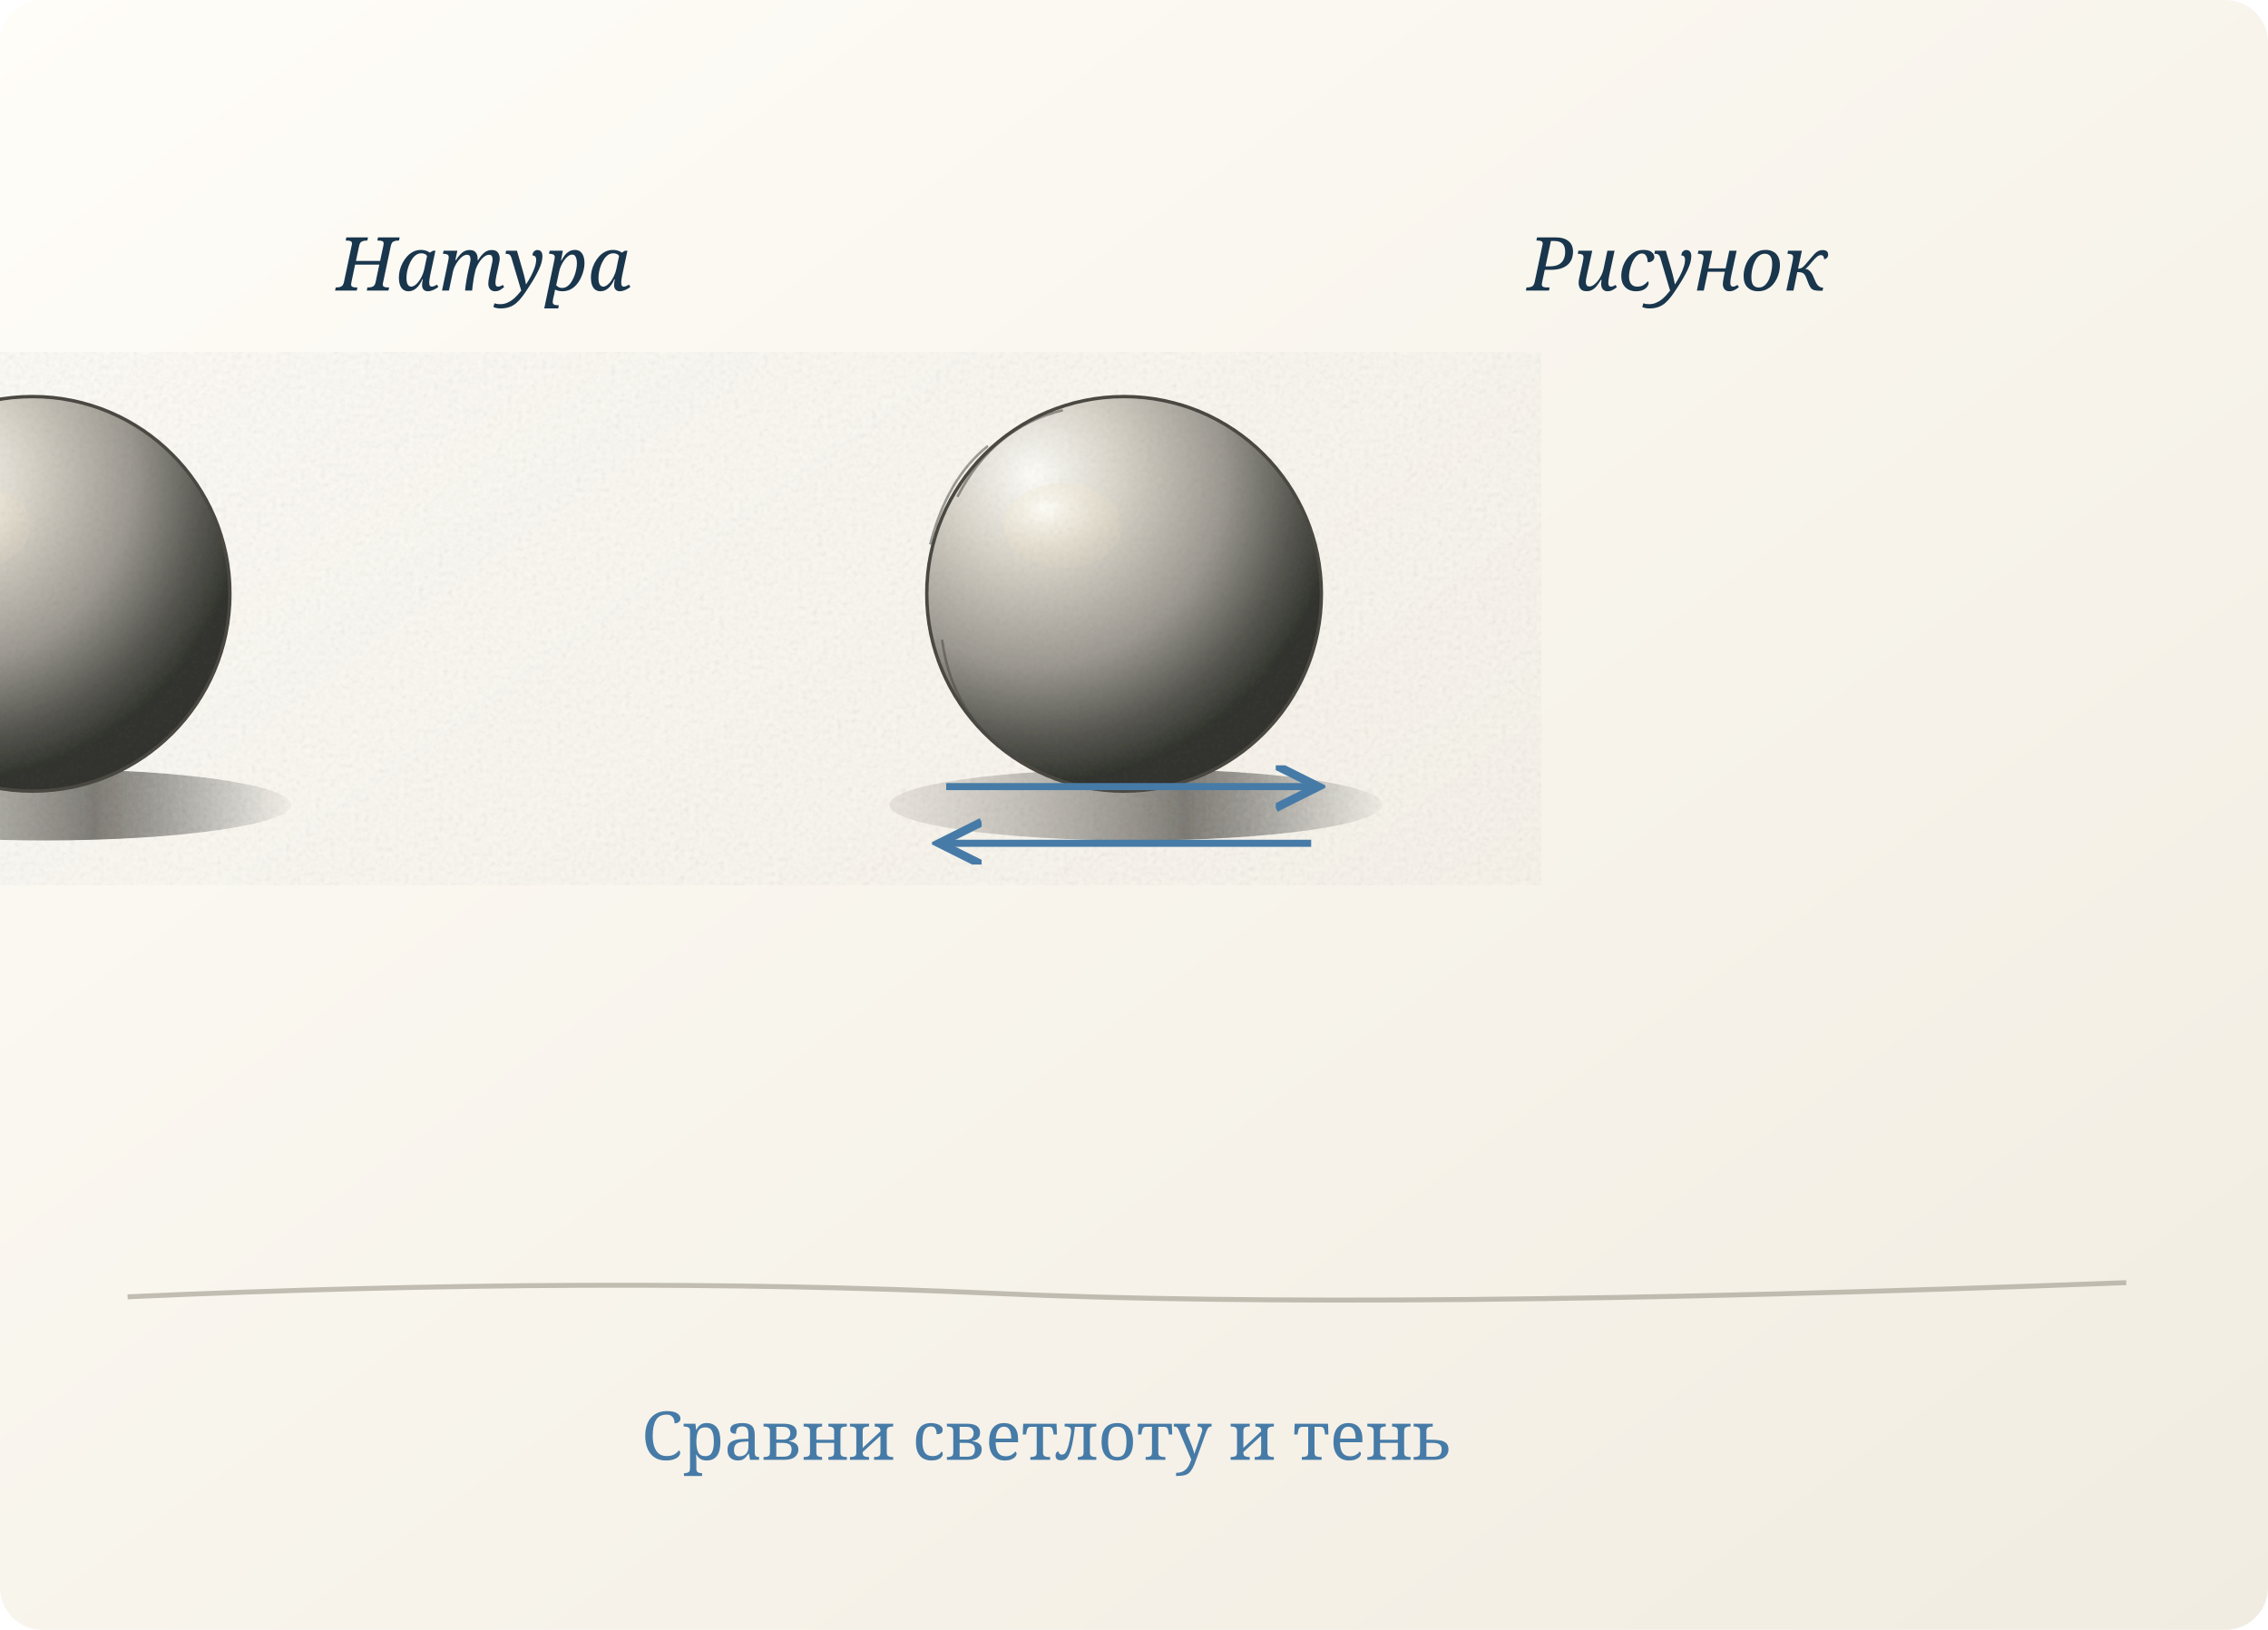
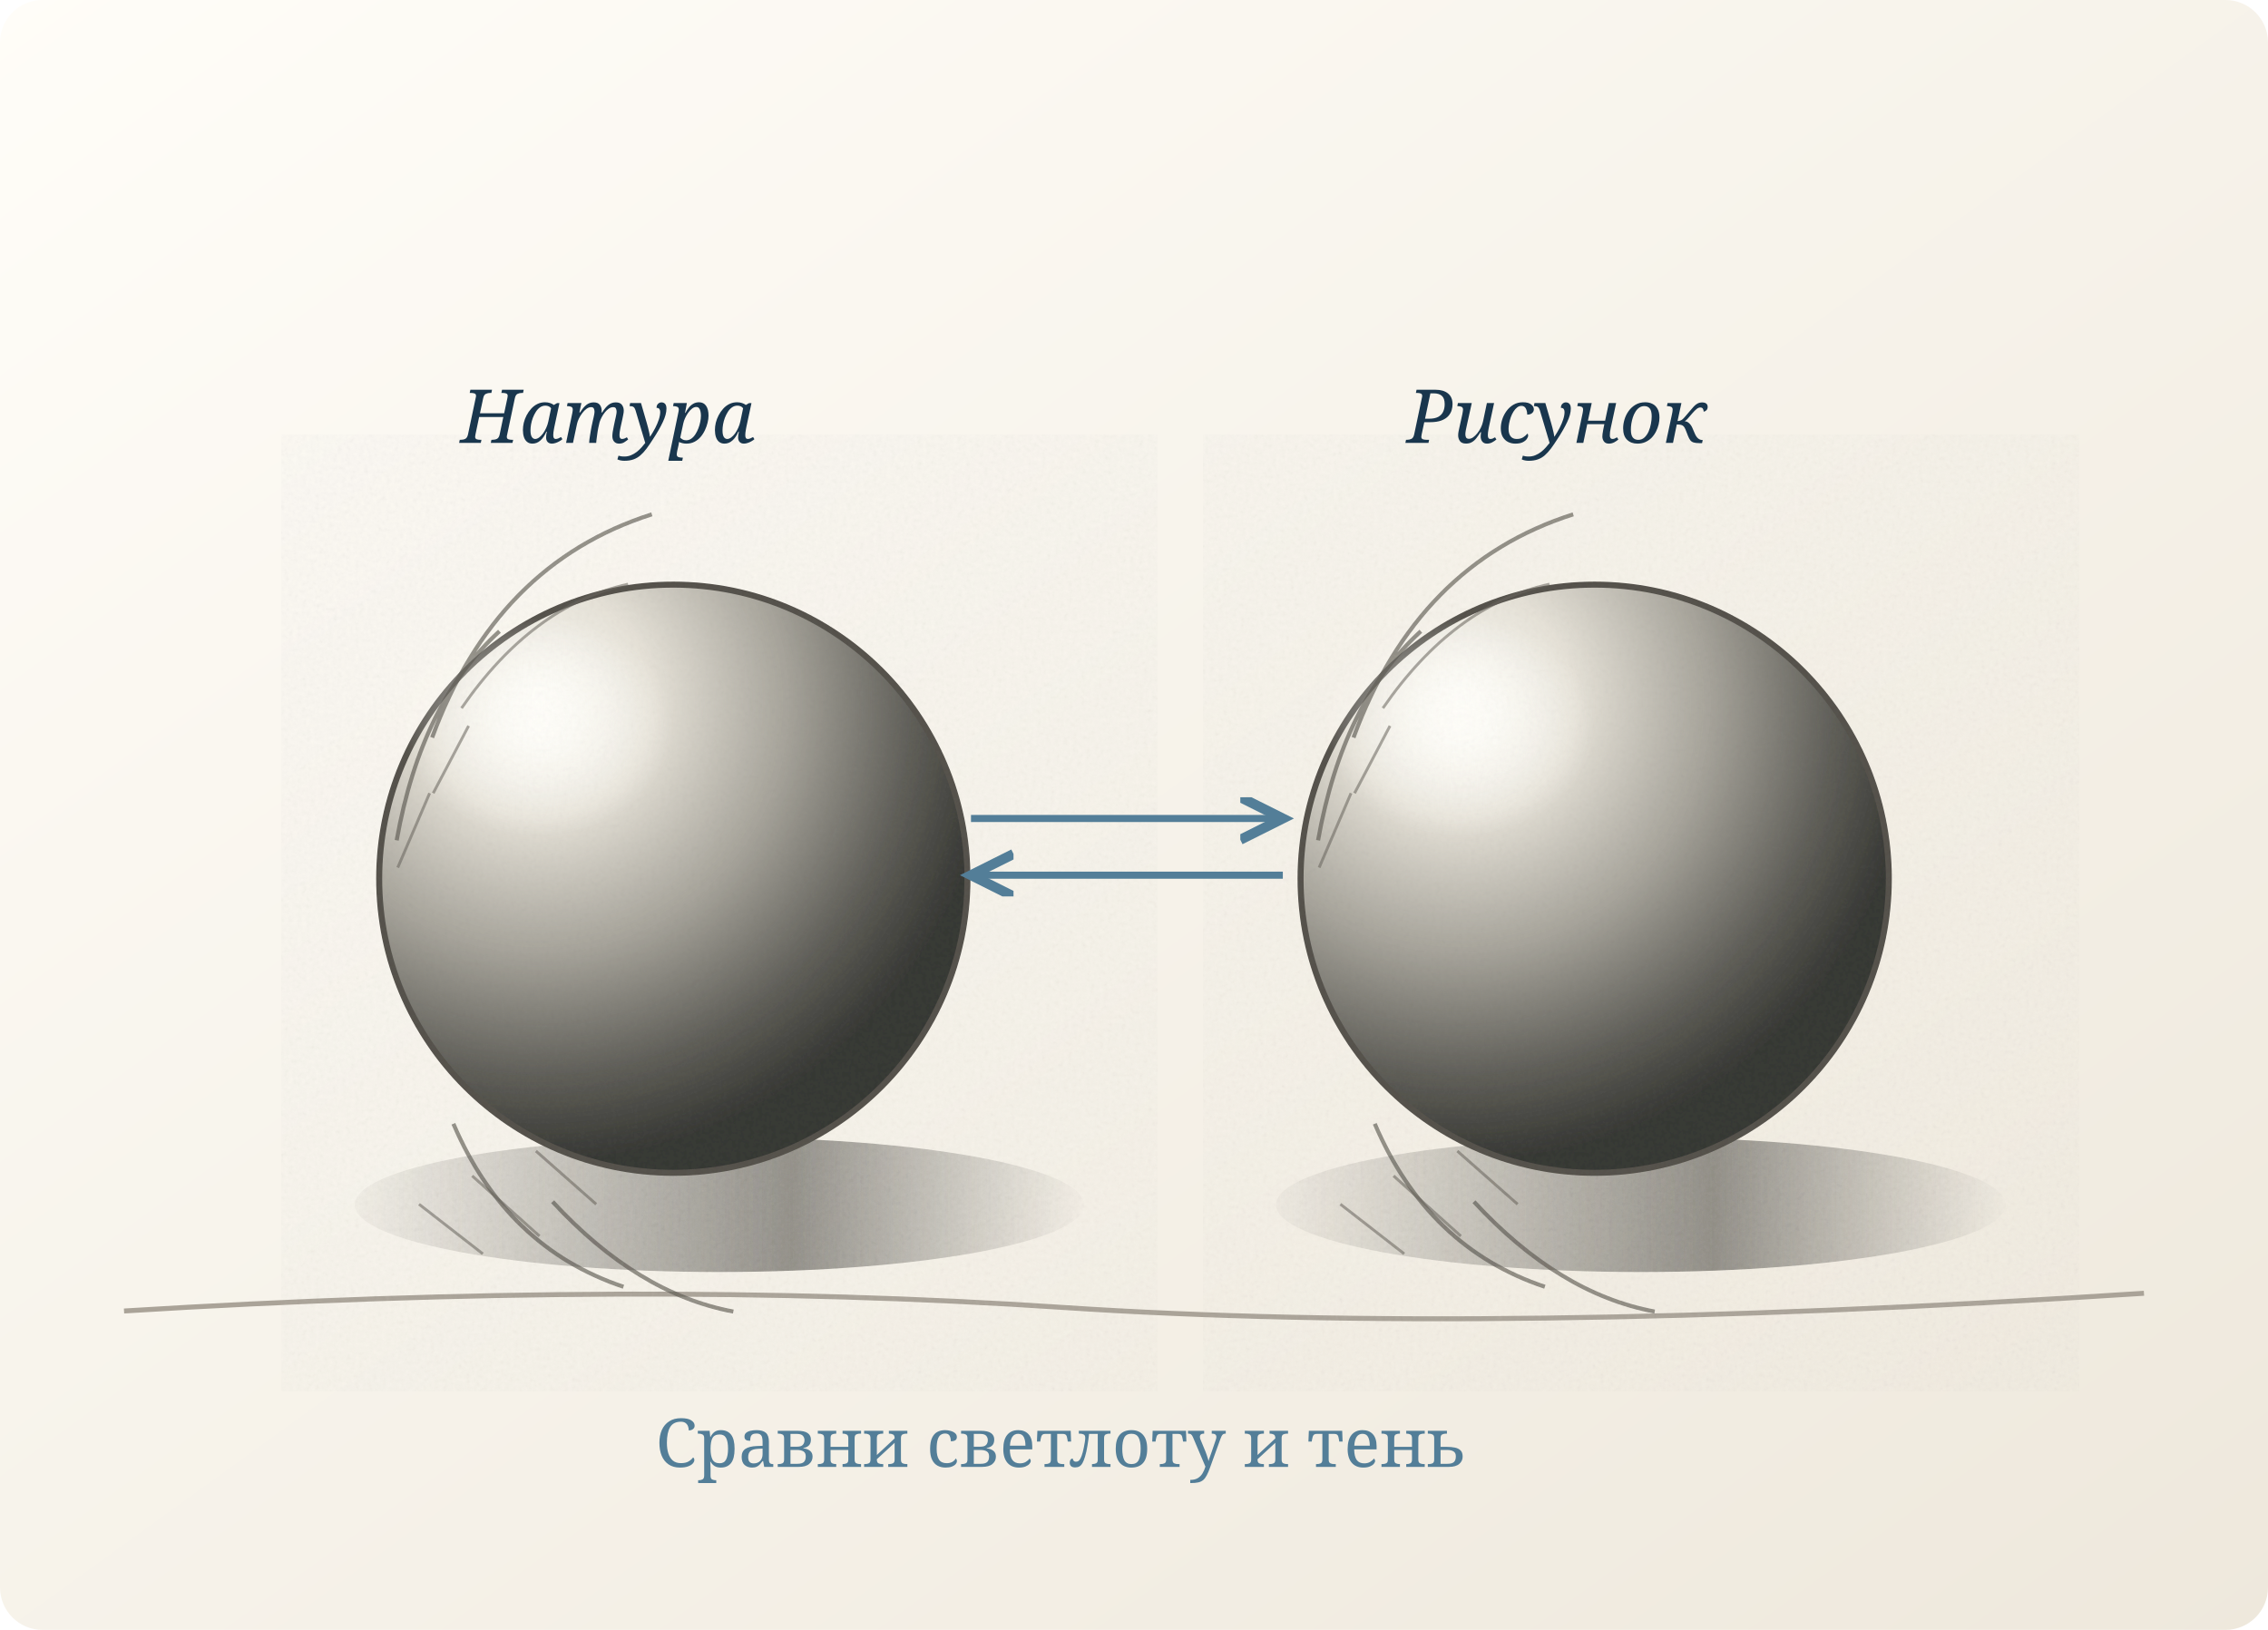
<svg xmlns="http://www.w3.org/2000/svg" viewBox="0 0 640 460" role="img" aria-labelledby="title desc">
  <defs>
    <linearGradient id="paper" x1="0" y1="0" x2="1" y2="1">
      <stop stop-color="#fffdf8" />
-       <stop offset="1" stop-color="#f1ece1" />
+       <stop offset="1" stop-color="#eee8dc" />
    </linearGradient>
-     <radialGradient id="sphere" cx="27%" cy="20%" r="78%">
+     <radialGradient id="ball" cx="27%" cy="20%" r="78%">
      <stop stop-color="#fffef9" />
-       <stop offset=".28" stop-color="#d9d5cb" />
-       <stop offset=".62" stop-color="#9d9a92" />
-       <stop offset=".86" stop-color="#575751" />
-       <stop offset="1" stop-color="#343630" />
+       <stop offset=".25" stop-color="#e6e2d8" />
+       <stop offset=".55" stop-color="#a6a39a" />
+       <stop offset=".82" stop-color="#5f5e58" />
+       <stop offset="1" stop-color="#393a36" />
    </radialGradient>
-     <linearGradient id="shadow">
-       <stop stop-color="#a6a198" stop-opacity=".2" />
-       <stop offset=".6" stop-color="#55534d" stop-opacity=".75" />
-       <stop offset="1" stop-color="#3b3a35" stop-opacity=".05" />
+     <linearGradient id="cast">
+       <stop stop-color="#57564f" stop-opacity=".05" />
+       <stop offset=".6" stop-color="#55534d" stop-opacity=".6" />
+       <stop offset="1" stop-color="#55534d" stop-opacity=".02" />
    </linearGradient>
-     <radialGradient id="highlight" cx="35%" cy="30%" r="65%">
-       <stop stop-color="#fffef8" />
-       <stop offset="1" stop-color="#e4d9bd" stop-opacity=".2" />
+     <radialGradient id="shine">
+       <stop stop-color="#fffef9" stop-opacity=".98" />
+       <stop offset="1" stop-color="#fffef9" stop-opacity="0" />
    </radialGradient>
-     <filter id="grain">
-       <feTurbulence type="fractalNoise" baseFrequency=".72" numOctaves="2" seed="7" result="noise" />
-       <feColorMatrix in="noise" type="saturate" values="0" />
+     <filter id="paperGrain" x="-10%" y="-10%" width="120%" height="120%">
+       <feTurbulence type="fractalNoise" baseFrequency=".8" numOctaves="2" seed="9" result="n" />
+       <feColorMatrix in="n" type="saturate" values="0" result="mono" />
      <feComponentTransfer>
-         <feFuncA type="table" tableValues="0 .16" />
+         <feFuncA type="table" tableValues="0 .09" />
      </feComponentTransfer>
      <feBlend in="SourceGraphic" mode="multiply" />
    </filter>
-     <marker id="arrow" markerWidth="7" markerHeight="7" refX="5" refY="3" orient="auto">
-       <path d="M0 0L6 3L0 6" fill="none" stroke="#477ba7" stroke-width="1.2" />
+     <marker id="arrow" markerWidth="8" markerHeight="8" refX="6" refY="3" orient="auto">
+       <path d="M0 0L6 3L0 6" fill="none" stroke="#537e98" stroke-width="1.4" />
    </marker>
  </defs>
  <rect width="640" height="460" rx="12" fill="url(#paper)" />
-   <path d="M36 366Q170 360 280 365T600 362" stroke="#9d978b" stroke-width="1.4" fill="none" opacity=".6" />
-   <g filter="url(#grain)">
-     <g transform="translate(-154 50) scale(.48)">
-       <ellipse cx="347" cy="369" rx="145" ry="21" fill="url(#shadow)" />
-       <circle cx="340" cy="245" r="116" fill="url(#sphere)" stroke="#4b4943" stroke-width="2" />
-       <ellipse cx="304" cy="205" rx="35" ry="25" fill="url(#highlight)" />
-       <path d="M242 188Q263 147 304 137M226 216Q236 177 260 158M233 272Q239 318 278 343" fill="none" stroke="#4d4b45" stroke-width="1.5" opacity=".55" />
-     </g>
-     <g transform="translate(154 50) scale(.48)">
-       <ellipse cx="347" cy="369" rx="145" ry="21" fill="url(#shadow)" />
-       <circle cx="340" cy="245" r="116" fill="url(#sphere)" stroke="#4b4943" stroke-width="2" />
-       <ellipse cx="304" cy="205" rx="35" ry="25" fill="url(#highlight)" />
-       <path d="M242 188Q263 147 304 137M226 216Q236 177 260 158M233 272Q239 318 278 343" fill="none" stroke="#4d4b45" stroke-width="1.5" opacity=".55" />
-     </g>
+   <path d="M35 370Q180 361 300 369T605 365" fill="none" stroke="#aaa398" stroke-width="1.4" />
+   <g filter="url(#paperGrain)">
+     <ellipse cx="203" cy="340" rx="102.92" ry="19" fill="url(#cast)" />
+     <circle cx="190" cy="248" r="83" fill="url(#ball)" stroke="#56534d" stroke-width="1.7" />
+     <ellipse cx="152" cy="205" rx="38" ry="31" fill="url(#shine)" />
+     <path d="M121.94 208.16q18 -49 62 -63m-72 92q7 -39 29 -59m-13 139q15 35 48 46m-20 -24q24 26 51 31" fill="none" stroke="#5d5a53" stroke-width="1.15" opacity=".65" />
+     <path d="M130.24 199.86q20 -29 47 -35m-56 59l-9 21m20 -40l-10 19m-4 116l18 14m-3 -22l19 17m-1 -24l17 15" fill="none" stroke="#68645c" stroke-width=".8" opacity=".55" />
  </g>
-   <text x="95" y="82" fill="#19364d" font-size="21" font-family="Georgia,serif" font-style="italic">Натура</text>
-   <text x="431" y="82" fill="#19364d" font-size="21" font-family="Georgia,serif" font-style="italic">Рисунок</text>
-   <path d="M267 222H370" stroke="#477ba7" stroke-width="2" fill="none" marker-end="url(#arrow)" />
-   <path d="M370 238H267" stroke="#477ba7" stroke-width="2" fill="none" marker-end="url(#arrow)" />
-   <text x="181" y="412" fill="#477ba7" font-size="19" font-family="Georgia,serif">Сравни светлоту и тень</text>
+   <g filter="url(#paperGrain)">
+     <ellipse cx="463" cy="340" rx="102.92" ry="19" fill="url(#cast)" />
+     <circle cx="450" cy="248" r="83" fill="url(#ball)" stroke="#56534d" stroke-width="1.7" />
+     <ellipse cx="412" cy="205" rx="38" ry="31" fill="url(#shine)" />
+     <path d="M381.94 208.16q18 -49 62 -63m-72 92q7 -39 29 -59m-13 139q15 35 48 46m-20 -24q24 26 51 31" fill="none" stroke="#5d5a53" stroke-width="1.15" opacity=".65" />
+     <path d="M390.24 199.86q20 -29 47 -35m-56 59l-9 21m20 -40l-10 19m-4 116l18 14m-3 -22l19 17m-1 -24l17 15" fill="none" stroke="#68645c" stroke-width=".8" opacity=".55" />
+   </g>
+   <text x="130" y="125" fill="#19364d" font-size="21" font-family="Georgia,serif" font-style="italic">Натура</text>
+   <text x="397" y="125" fill="#19364d" font-size="21" font-family="Georgia,serif" font-style="italic">Рисунок</text>
+   <path d="M274 231H362" stroke="#537e98" stroke-width="2" fill="none" marker-end="url(#arrow)" />
+   <path d="M362 247H274" stroke="#537e98" stroke-width="2" fill="none" marker-end="url(#arrow)" />
+   <text x="185" y="414" fill="#537e98" font-size="19" font-family="Georgia,serif">Сравни светлоту и тень</text>
</svg>
